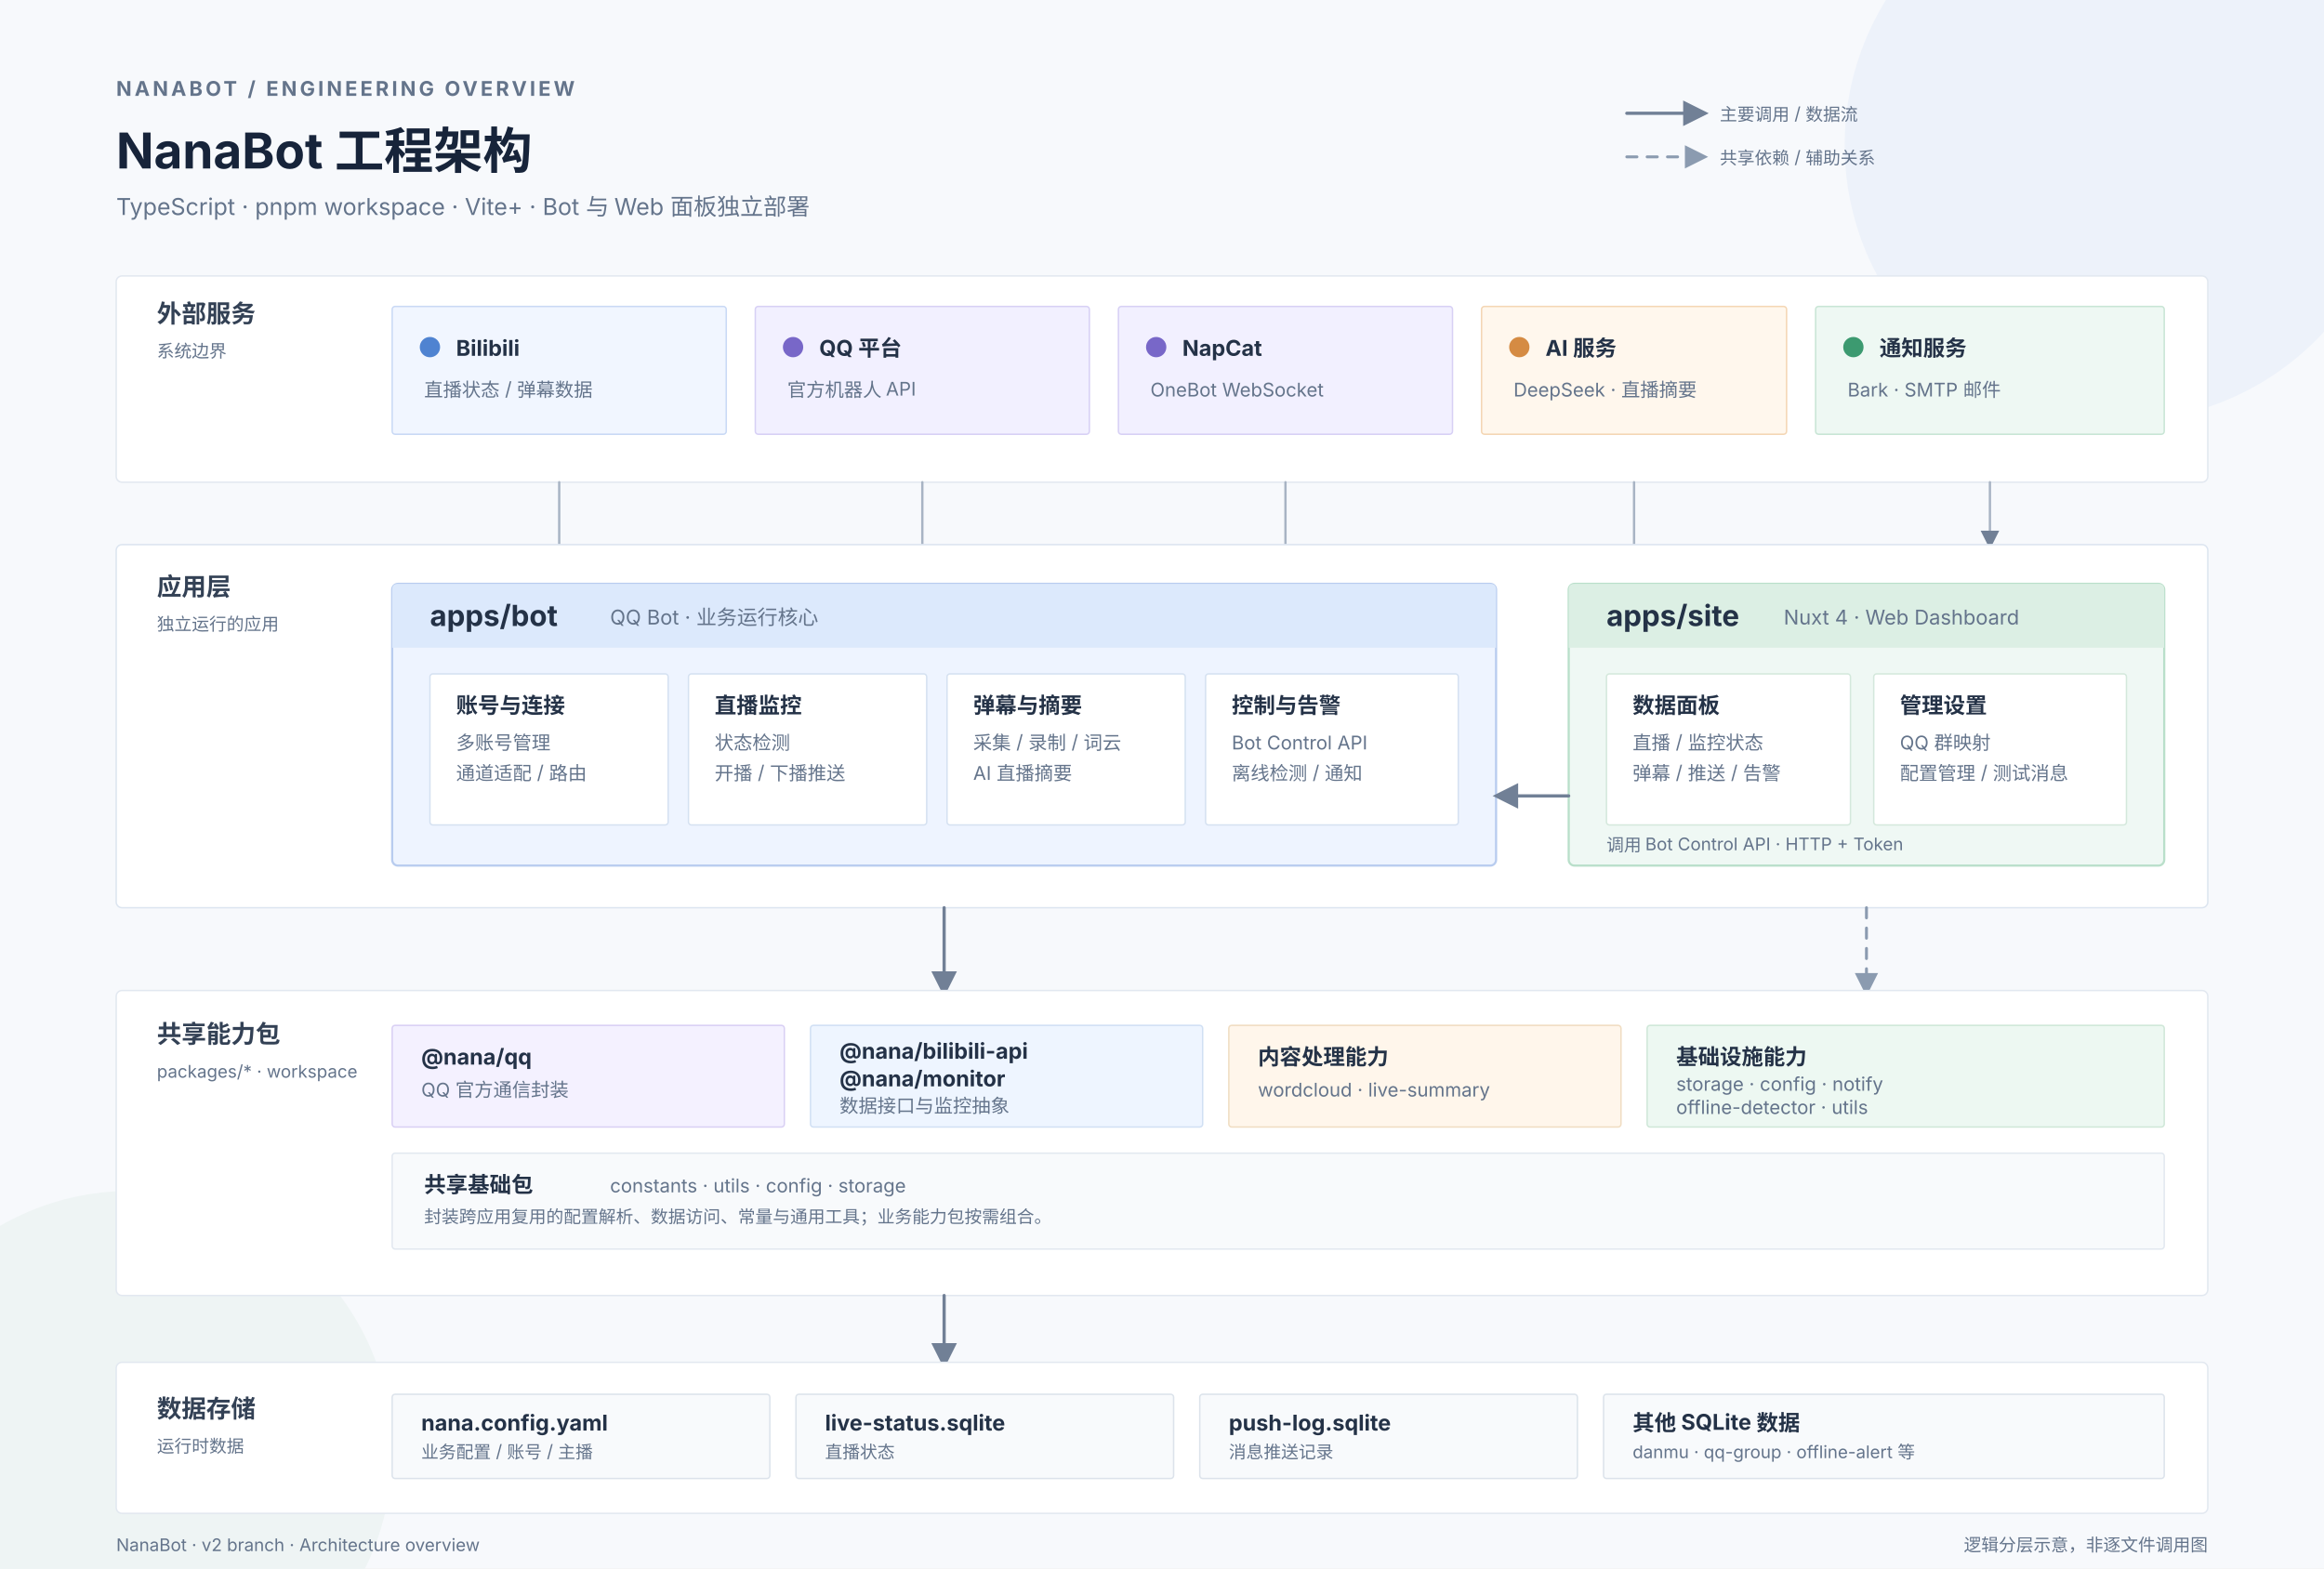
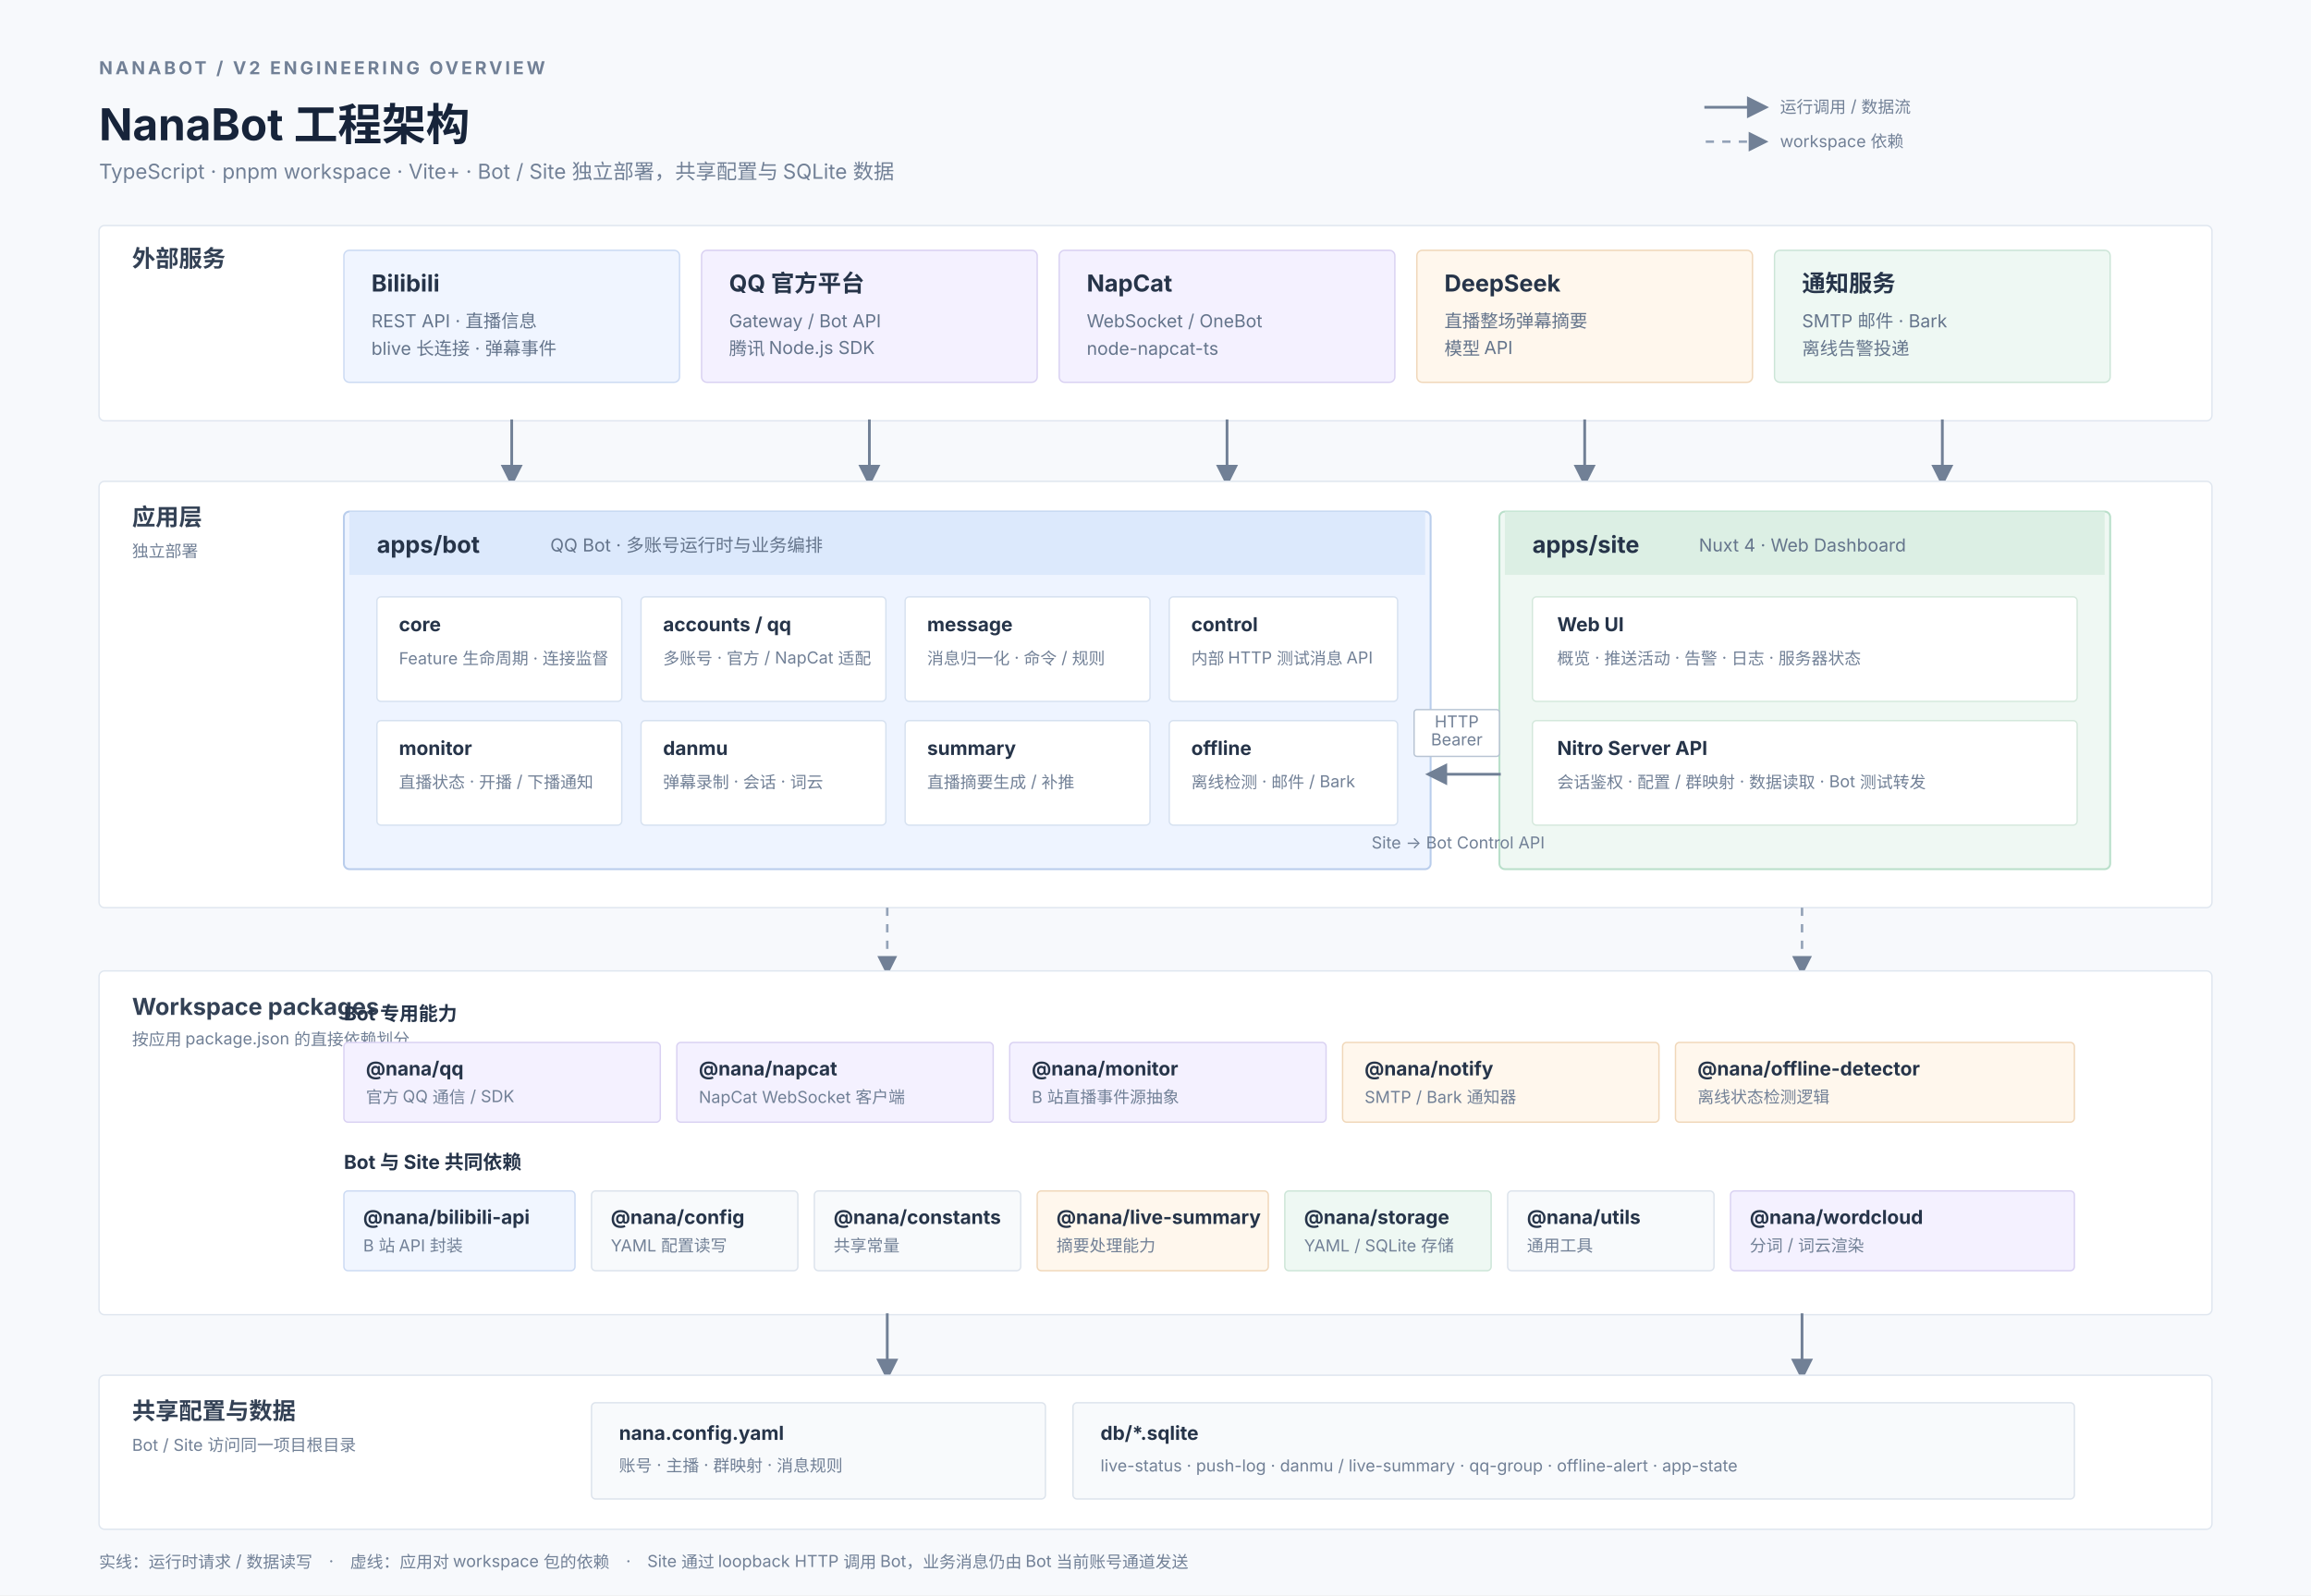
- <svg xmlns="http://www.w3.org/2000/svg" width="1600" height="1080" viewBox="0 0 1600 1080" role="img" aria-labelledby="title desc">
+ <svg xmlns="http://www.w3.org/2000/svg" width="1680" height="1160" viewBox="0 0 1680 1160" role="img" aria-labelledby="title desc">
  <defs>
    <style>
-       text { font-family: "Inter","Noto Sans CJK SC","Microsoft YaHei",sans-serif; fill: #243247; }
-       .eyebrow { font-size: 14px; font-weight: 700; letter-spacing: 2px; fill: #64748b; }
-       .main-title { font-size: 34px; font-weight: 750; fill: #17243a; }
-       .subtitle { font-size: 16px; fill: #64748b; }
-       .layer-title { font-size: 17px; font-weight: 750; fill: #334155; }
-       .card-title { font-size: 20px; font-weight: 750; }
-       .card-sub { font-size: 14px; fill: #64748b; }
-       .item-title { font-size: 15px; font-weight: 700; }
-       .item-desc { font-size: 13px; fill: #64748b; }
-       .small { font-size: 12px; fill: #64748b; }
-       .line { fill: none; stroke: #718096; stroke-width: 2.2; stroke-linecap: round; stroke-linejoin: round; }
-       .dash { fill: none; stroke: #8b9bb0; stroke-width: 2; stroke-dasharray: 7 7; stroke-linecap: round; }
-       .soft-line { fill: none; stroke: #a8b4c4; stroke-width: 1.6; stroke-linecap: round; }
+       text{font-family:Inter,"Noto Sans CJK SC","Microsoft YaHei",sans-serif;fill:#263449}
+       .eyebrow{font-size:13px;font-weight:700;letter-spacing:2px;fill:#718096}
+       .heading{font-size:32px;font-weight:750;fill:#17243a}
+       .subheading{font-size:15px;fill:#718096}
+       .layer{font-size:17px;font-weight:750;fill:#334155}
+       .label{font-size:17px;font-weight:700}
+       .desc{font-size:13px;fill:#64748b}
+       .tiny{font-size:12px;fill:#718096}
+       .module{font-size:14px;font-weight:700}
+       .module-desc{font-size:12px;fill:#718096}
+       .solid{fill:none;stroke:#718096;stroke-width:2;stroke-linecap:square;stroke-linejoin:miter}
+       .dashed{fill:none;stroke:#94a3b8;stroke-width:1.8;stroke-dasharray:6 6}
+       .card{stroke-width:1.2}
+       .round{rx:4;ry:4}
    </style>
    <marker id="arrow" markerWidth="8" markerHeight="8" refX="6" refY="4" orient="auto">
-       <path d="M0 0 L8 4 L0 8 Z" fill="#718096" />
+       <path d="M0 0L8 4L0 8Z" fill="#718096" />
    </marker>
-     <marker id="arrow-dash" markerWidth="8" markerHeight="8" refX="6" refY="4" orient="auto">
-       <path d="M0 0 L8 4 L0 8 Z" fill="#8b9bb0" />
+     <marker id="arrowBoth" markerWidth="8" markerHeight="8" refX="6" refY="4" orient="auto">
+       <path d="M0 0L8 4L0 8Z" fill="#94a3b8" />
+     </marker>
+     <marker id="arrowStart" markerWidth="8" markerHeight="8" refX="2" refY="4" orient="auto">
+       <path d="M8 0L0 4L8 8Z" fill="#94a3b8" />
    </marker>
  </defs>
-   <rect width="1600" height="1080" fill="#f7f9fc" />
-   <circle cx="1460" cy="100" r="190" fill="#edf2fa" />
-   <circle cx="90" cy="1000" r="180" fill="#eef4f4" />
-   <text x="80" y="66" class="eyebrow">NANABOT / ENGINEERING OVERVIEW</text>
-   <text x="80" y="116" class="main-title">NanaBot 工程架构</text>
-   <text x="80" y="148" class="subtitle">TypeScript · pnpm workspace · Vite+ · Bot 与 Web 面板独立部署</text>
-   <g transform="translate(1120 78)">
-     <path d="M0 0 H52" class="line" marker-end="url(#arrow)" />
-     <text x="64" y="5" class="small">主要调用 / 数据流</text>
-     <path d="M0 30 H52" class="dash" marker-end="url(#arrow-dash)" />
-     <text x="64" y="35" class="small">共享依赖 / 辅助关系</text>
+   <rect width="1680" height="1160" fill="#f7f9fc" />
+   <text x="72" y="54" class="eyebrow">NANABOT / V2 ENGINEERING OVERVIEW</text>
+   <text x="72" y="102" class="heading">NanaBot 工程架构</text>
+   <text x="72" y="130" class="subheading">TypeScript · pnpm workspace · Vite+ · Bot / Site 独立部署，共享配置与 SQLite 数据</text>
+   <g transform="translate(1240 78)">
+     <path d="M0 0H42" class="solid" marker-end="url(#arrow)" />
+     <text x="54" y="4" class="tiny">运行调用 / 数据流</text>
+     <path d="M0 25H42" class="dashed" marker-end="url(#arrow)" />
+     <text x="54" y="29" class="tiny">workspace 依赖</text>
  </g>
-   <rect x="80" y="190" width="1440" height="142" rx="4" fill="#fff" stroke="#e2e8f0" />
-   <text x="108" y="222" class="layer-title">外部服务</text>
-   <text x="108" y="246" class="small">系统边界</text>
+   <rect x="72" y="164" width="1536" height="142" rx="4" fill="#fff" stroke="#dfe6ef" />
+   <text x="96" y="194" class="layer">外部服务</text>
  <g>
-     <rect x="270" y="211" width="230" height="88" rx="2" fill="#f1f6ff" stroke="#c9d9f5" />
-     <circle cx="296" cy="239" r="7" fill="#4f83d1" />
-     <text x="314" y="245" class="item-title">Bilibili</text>
-     <text x="292" y="273" class="item-desc">直播状态 / 弹幕数据</text>
-     <rect x="520" y="211" width="230" height="88" rx="2" fill="#f2f0ff" stroke="#d7d0f5" />
-     <circle cx="546" cy="239" r="7" fill="#7867c8" />
-     <text x="564" y="245" class="item-title">QQ 平台</text>
-     <text x="542" y="273" class="item-desc">官方机器人 API</text>
-     <rect x="770" y="211" width="230" height="88" rx="2" fill="#f2f0ff" stroke="#d7d0f5" />
-     <circle cx="796" cy="239" r="7" fill="#7867c8" />
-     <text x="814" y="245" class="item-title">NapCat</text>
-     <text x="792" y="273" class="item-desc">OneBot WebSocket</text>
-     <rect x="1020" y="211" width="210" height="88" rx="2" fill="#fff7ed" stroke="#f4d6b4" />
-     <circle cx="1046" cy="239" r="7" fill="#d58b43" />
-     <text x="1064" y="245" class="item-title">AI 服务</text>
-     <text x="1042" y="273" class="item-desc">DeepSeek · 直播摘要</text>
-     <rect x="1250" y="211" width="240" height="88" rx="2" fill="#eef8f3" stroke="#c8e5d5" />
-     <circle cx="1276" cy="239" r="7" fill="#3c9a70" />
-     <text x="1294" y="245" class="item-title">通知服务</text>
-     <text x="1272" y="273" class="item-desc">Bark · SMTP 邮件</text>
+     <rect x="250" y="182" width="244" height="96" rx="4" fill="#f0f5ff" stroke="#cbdaf3" />
+     <text x="270" y="212" class="label" fill="#315f9c">Bilibili</text>
+     <text x="270" y="238" class="desc">REST API · 直播信息</text>
+     <text x="270" y="258" class="desc">blive 长连接 · 弹幕事件</text>
+     <rect x="510" y="182" width="244" height="96" rx="4" fill="#f4f1ff" stroke="#d9d1f2" />
+     <text x="530" y="212" class="label" fill="#6655a5">QQ 官方平台</text>
+     <text x="530" y="238" class="desc">Gateway / Bot API</text>
+     <text x="530" y="258" class="desc">腾讯 Node.js SDK</text>
+     <rect x="770" y="182" width="244" height="96" rx="4" fill="#f4f1ff" stroke="#d9d1f2" />
+     <text x="790" y="212" class="label" fill="#6655a5">NapCat</text>
+     <text x="790" y="238" class="desc">WebSocket / OneBot</text>
+     <text x="790" y="258" class="desc">node-napcat-ts</text>
+     <rect x="1030" y="182" width="244" height="96" rx="4" fill="#fff7ed" stroke="#f0d7b9" />
+     <text x="1050" y="212" class="label" fill="#a96527">DeepSeek</text>
+     <text x="1050" y="238" class="desc">直播整场弹幕摘要</text>
+     <text x="1050" y="258" class="desc">模型 API</text>
+     <rect x="1290" y="182" width="244" height="96" rx="4" fill="#eef8f3" stroke="#cce5d7" />
+     <text x="1310" y="212" class="label" fill="#347b59">通知服务</text>
+     <text x="1310" y="238" class="desc">SMTP 邮件 · Bark</text>
+     <text x="1310" y="258" class="desc">离线告警投递</text>
  </g>
-   <path d="M385 332 V375 M635 332 V375 M885 332 V375 M1125 332 V375 M1370 332 V375" class="soft-line" marker-end="url(#arrow)" />
-   <rect x="80" y="375" width="1440" height="250" rx="4" fill="#fff" stroke="#dce5f0" />
-   <text x="108" y="410" class="layer-title">应用层</text>
-   <text x="108" y="434" class="small">独立运行的应用</text>
-   <rect x="270" y="402" width="760" height="194" rx="4" fill="#eef4ff" stroke="#b8ccef" stroke-width="1.5" />
-   <path d="M270 406 Q270 402 274 402 H1026 Q1030 402 1030 406 V446 H270 Z" fill="#dce9fc" />
-   <text x="296" y="431" class="card-title" fill="#24528f">apps/bot</text>
-   <text x="420" y="430" class="card-sub">QQ Bot · 业务运行核心</text>
+   <path d="M372 306V350" class="solid" marker-end="url(#arrow)" />
+   <path d="M632 306V350" class="solid" marker-end="url(#arrow)" />
+   <path d="M892 306V350" class="solid" marker-end="url(#arrow)" />
+   <path d="M1152 306V350" class="solid" marker-end="url(#arrow)" />
+   <path d="M1412 306V350" class="solid" marker-end="url(#arrow)" />
+   <rect x="72" y="350" width="1536" height="310" rx="4" fill="#fff" stroke="#dfe6ef" />
+   <text x="96" y="382" class="layer">应用层</text>
+   <text x="96" y="405" class="tiny">独立部署</text>
+   <rect x="250" y="372" width="790" height="260" rx="4" fill="#eef4ff" stroke="#b9cdec" stroke-width="1.4" />
+   <path d="M254 372H1036V418H254Z" fill="#dce9fc" />
+   <text x="274" y="402" class="label" fill="#24528f">apps/bot</text>
+   <text x="400" y="401" class="desc">QQ Bot · 多账号运行时与业务编排</text>
  <g>
-     <rect x="296" y="464" width="164" height="104" rx="2" fill="#fff" stroke="#d5e1f1" />
-     <text x="314" y="491" class="item-title">账号与连接</text>
-     <text x="314" y="516" class="item-desc">多账号管理</text>
-     <text x="314" y="537" class="item-desc">通道适配 / 路由</text>
-     <rect x="474" y="464" width="164" height="104" rx="2" fill="#fff" stroke="#d5e1f1" />
-     <text x="492" y="491" class="item-title">直播监控</text>
-     <text x="492" y="516" class="item-desc">状态检测</text>
-     <text x="492" y="537" class="item-desc">开播 / 下播推送</text>
-     <rect x="652" y="464" width="164" height="104" rx="2" fill="#fff" stroke="#d5e1f1" />
-     <text x="670" y="491" class="item-title">弹幕与摘要</text>
-     <text x="670" y="516" class="item-desc">采集 / 录制 / 词云</text>
-     <text x="670" y="537" class="item-desc">AI 直播摘要</text>
-     <rect x="830" y="464" width="174" height="104" rx="2" fill="#fff" stroke="#d5e1f1" />
-     <text x="848" y="491" class="item-title">控制与告警</text>
-     <text x="848" y="516" class="item-desc">Bot Control API</text>
-     <text x="848" y="537" class="item-desc">离线检测 / 通知</text>
+     <rect x="274" y="434" width="178" height="76" rx="3" fill="#fff" stroke="#d6e1f0" />
+     <text x="290" y="459" class="module">core</text>
+     <text x="290" y="483" class="module-desc">Feature 生命周期 · 连接监督</text>
+     <rect x="466" y="434" width="178" height="76" rx="3" fill="#fff" stroke="#d6e1f0" />
+     <text x="482" y="459" class="module">accounts / qq</text>
+     <text x="482" y="483" class="module-desc">多账号 · 官方 / NapCat 适配</text>
+     <rect x="658" y="434" width="178" height="76" rx="3" fill="#fff" stroke="#d6e1f0" />
+     <text x="674" y="459" class="module">message</text>
+     <text x="674" y="483" class="module-desc">消息归一化 · 命令 / 规则</text>
+     <rect x="850" y="434" width="166" height="76" rx="3" fill="#fff" stroke="#d6e1f0" />
+     <text x="866" y="459" class="module">control</text>
+     <text x="866" y="483" class="module-desc">内部 HTTP 测试消息 API</text>
+     <rect x="274" y="524" width="178" height="76" rx="3" fill="#fff" stroke="#d6e1f0" />
+     <text x="290" y="549" class="module">monitor</text>
+     <text x="290" y="573" class="module-desc">直播状态 · 开播 / 下播通知</text>
+     <rect x="466" y="524" width="178" height="76" rx="3" fill="#fff" stroke="#d6e1f0" />
+     <text x="482" y="549" class="module">danmu</text>
+     <text x="482" y="573" class="module-desc">弹幕录制 · 会话 · 词云</text>
+     <rect x="658" y="524" width="178" height="76" rx="3" fill="#fff" stroke="#d6e1f0" />
+     <text x="674" y="549" class="module">summary</text>
+     <text x="674" y="573" class="module-desc">直播摘要生成 / 补推</text>
+     <rect x="850" y="524" width="166" height="76" rx="3" fill="#fff" stroke="#d6e1f0" />
+     <text x="866" y="549" class="module">offline</text>
+     <text x="866" y="573" class="module-desc">离线检测 · 邮件 / Bark</text>
  </g>
-   <rect x="1080" y="402" width="410" height="194" rx="4" fill="#eff8f4" stroke="#b9dfca" stroke-width="1.5" />
-   <path d="M1080 406 Q1080 402 1084 402 H1486 Q1490 402 1490 406 V446 H1080 Z" fill="#dcefe4" />
-   <text x="1106" y="431" class="card-title" fill="#276849">apps/site</text>
-   <text x="1228" y="430" class="card-sub">Nuxt 4 · Web Dashboard</text>
+   <rect x="1090" y="372" width="444" height="260" rx="4" fill="#eff8f3" stroke="#b9dfca" stroke-width="1.4" />
+   <path d="M1094 372H1530V418H1094Z" fill="#dcefe4" />
+   <text x="1114" y="402" class="label" fill="#276849">apps/site</text>
+   <text x="1235" y="401" class="desc">Nuxt 4 · Web Dashboard</text>
+   <rect x="1114" y="434" width="396" height="76" rx="3" fill="#fff" stroke="#d4e8dc" />
+   <text x="1132" y="459" class="module">Web UI</text>
+   <text x="1132" y="483" class="module-desc">概览 · 推送活动 · 告警 · 日志 · 服务器状态</text>
+   <rect x="1114" y="524" width="396" height="76" rx="3" fill="#fff" stroke="#d4e8dc" />
+   <text x="1132" y="549" class="module">Nitro Server API</text>
+   <text x="1132" y="573" class="module-desc">会话鉴权 · 配置 / 群映射 · 数据读取 · Bot 测试转发</text>
+   <path d="M1090 563H1040" class="solid" marker-end="url(#arrow)" />
+   <rect x="1028" y="516" width="62" height="34" rx="2" fill="#fff" stroke="#b8c4d3" />
+   <text x="1059" y="529" text-anchor="middle" class="tiny">HTTP</text>
+   <text x="1059" y="542" text-anchor="middle" class="tiny">Bearer</text>
+   <text x="1060" y="617" text-anchor="middle" class="tiny">Site → Bot Control API</text>
+   <path d="M645 660V706" class="dashed" marker-end="url(#arrow)" />
+   <path d="M1310 660V706" class="dashed" marker-end="url(#arrow)" />
+   <rect x="72" y="706" width="1536" height="250" rx="4" fill="#fff" stroke="#dfe6ef" />
+   <text x="96" y="738" class="layer">Workspace packages</text>
+   <text x="96" y="760" class="tiny">按应用 package.json 的直接依赖划分</text>
+   <text x="250" y="742" class="module" fill="#475569">Bot 专用能力</text>
  <g>
-     <rect x="1106" y="464" width="168" height="104" rx="2" fill="#fff" stroke="#d4e8dc" />
-     <text x="1124" y="491" class="item-title">数据面板</text>
-     <text x="1124" y="516" class="item-desc">直播 / 监控状态</text>
-     <text x="1124" y="537" class="item-desc">弹幕 / 推送 / 告警</text>
-     <rect x="1290" y="464" width="174" height="104" rx="2" fill="#fff" stroke="#d4e8dc" />
-     <text x="1308" y="491" class="item-title">管理设置</text>
-     <text x="1308" y="516" class="item-desc">QQ 群映射</text>
-     <text x="1308" y="537" class="item-desc">配置管理 / 测试消息</text>
+     <rect x="250" y="758" width="230" height="58" rx="3" fill="#f4f1ff" stroke="#d9d1f2" />
+     <text x="266" y="782" class="module" fill="#6655a5">@nana/qq</text>
+     <text x="266" y="802" class="module-desc">官方 QQ 通信 / SDK</text>
+     <rect x="492" y="758" width="230" height="58" rx="3" fill="#f4f1ff" stroke="#d9d1f2" />
+     <text x="508" y="782" class="module" fill="#6655a5">@nana/napcat</text>
+     <text x="508" y="802" class="module-desc">NapCat WebSocket 客户端</text>
+     <rect x="734" y="758" width="230" height="58" rx="3" fill="#f4f1ff" stroke="#d9d1f2" />
+     <text x="750" y="782" class="module" fill="#6655a5">@nana/monitor</text>
+     <text x="750" y="802" class="module-desc">B 站直播事件源抽象</text>
+     <rect x="976" y="758" width="230" height="58" rx="3" fill="#fff7ed" stroke="#f0d7b9" />
+     <text x="992" y="782" class="module" fill="#a96527">@nana/notify</text>
+     <text x="992" y="802" class="module-desc">SMTP / Bark 通知器</text>
+     <rect x="1218" y="758" width="290" height="58" rx="3" fill="#fff7ed" stroke="#f0d7b9" />
+     <text x="1234" y="782" class="module" fill="#a96527">@nana/offline-detector</text>
+     <text x="1234" y="802" class="module-desc">离线状态检测逻辑</text>
  </g>
-   <path d="M1080 548 H1032" class="line" marker-end="url(#arrow)" />
-   <text x="1106" y="586" class="small" font-size="11.5">调用 Bot Control API · HTTP + Token</text>
-   <path d="M650 625 V682" class="line" marker-end="url(#arrow)" />
-   <path d="M1285 625 V682" class="dash" marker-end="url(#arrow-dash)" />
-   <rect x="80" y="682" width="1440" height="210" rx="4" fill="#fff" stroke="#e2e8f0" />
-   <text x="108" y="718" class="layer-title">共享能力包</text>
-   <text x="108" y="742" class="small">packages/* · workspace</text>
+   <text x="250" y="850" class="module" fill="#475569">Bot 与 Site 共同依赖</text>
  <g>
-     <rect x="270" y="706" width="270" height="70" rx="2" fill="#f4f1ff" stroke="#d9d0f4" />
-     <text x="290" y="733" class="item-title" fill="#5c4a9a">@nana/qq</text>
-     <text x="290" y="755" class="item-desc">QQ 官方通信封装</text>
-     <rect x="558" y="706" width="270" height="70" rx="2" fill="#eef5ff" stroke="#d1e0f4" />
-     <text x="578" y="729" class="item-title" fill="#315f9a" font-size="13">@nana/bilibili-api</text>
-     <text x="578" y="748" class="item-title" fill="#315f9a" font-size="13">@nana/monitor</text>
-     <text x="578" y="766" class="item-desc" font-size="11.5">数据接口与监控抽象</text>
-     <rect x="846" y="706" width="270" height="70" rx="2" fill="#fff6eb" stroke="#f0ddc2" />
-     <text x="866" y="733" class="item-title" fill="#9a652c">内容处理能力</text>
-     <text x="866" y="755" class="item-desc">wordcloud · live-summary</text>
-     <rect x="1134" y="706" width="356" height="70" rx="2" fill="#edf8f2" stroke="#cfe7d8" />
-     <text x="1154" y="733" class="item-title" fill="#347453">基础设施能力</text>
-     <text x="1154" y="751" class="item-desc" font-size="11.5">storage · config · notify</text>
-     <text x="1154" y="767" class="item-desc" font-size="11.5">offline-detector · utils</text>
+     <rect x="250" y="866" width="168" height="58" rx="3" fill="#f1f6ff" stroke="#cbdaf3" />
+     <text x="264" y="890" class="module" fill="#315f9c">@nana/bilibili-api</text>
+     <text x="264" y="910" class="module-desc">B 站 API 封装</text>
+     <rect x="430" y="866" width="150" height="58" rx="3" fill="#f8fafc" stroke="#dce3ec" />
+     <text x="444" y="890" class="module">@nana/config</text>
+     <text x="444" y="910" class="module-desc">YAML 配置读写</text>
+     <rect x="592" y="866" width="150" height="58" rx="3" fill="#f8fafc" stroke="#dce3ec" />
+     <text x="606" y="890" class="module">@nana/constants</text>
+     <text x="606" y="910" class="module-desc">共享常量</text>
+     <rect x="754" y="866" width="168" height="58" rx="3" fill="#fff7ed" stroke="#f0d7b9" />
+     <text x="768" y="890" class="module" fill="#a96527">@nana/live-summary</text>
+     <text x="768" y="910" class="module-desc">摘要处理能力</text>
+     <rect x="934" y="866" width="150" height="58" rx="3" fill="#eef8f3" stroke="#cce5d7" />
+     <text x="948" y="890" class="module" fill="#347b59">@nana/storage</text>
+     <text x="948" y="910" class="module-desc">YAML / SQLite 存储</text>
+     <rect x="1096" y="866" width="150" height="58" rx="3" fill="#f8fafc" stroke="#dce3ec" />
+     <text x="1110" y="890" class="module">@nana/utils</text>
+     <text x="1110" y="910" class="module-desc">通用工具</text>
+     <rect x="1258" y="866" width="250" height="58" rx="3" fill="#f4f1ff" stroke="#d9d1f2" />
+     <text x="1272" y="890" class="module" fill="#6655a5">@nana/wordcloud</text>
+     <text x="1272" y="910" class="module-desc">分词 / 词云渲染</text>
  </g>
-   <rect x="270" y="794" width="1220" height="66" rx="2" fill="#f8fafc" stroke="#e2e8f0" />
-   <text x="292" y="821" class="item-title">共享基础包</text>
-   <text x="420" y="821" class="item-desc">constants · utils · config · storage</text>
-   <text x="292" y="842" class="small">封装跨应用复用的配置解析、数据访问、常量与通用工具；业务能力包按需组合。</text>
-   <path d="M650 892 V938" class="line" marker-end="url(#arrow)" />
-   <rect x="80" y="938" width="1440" height="104" rx="4" fill="#fff" stroke="#e2e8f0" />
-   <text x="108" y="976" class="layer-title">数据存储</text>
-   <text x="108" y="1000" class="small">运行时数据</text>
-   <g>
-     <rect x="270" y="960" width="260" height="58" rx="2" fill="#f8fafc" stroke="#dce3eb" />
-     <text x="290" y="985" class="item-title">nana.config.yaml</text>
-     <text x="290" y="1004" class="small">业务配置 / 账号 / 主播</text>
-     <rect x="548" y="960" width="260" height="58" rx="2" fill="#f8fafc" stroke="#dce3eb" />
-     <text x="568" y="985" class="item-title">live-status.sqlite</text>
-     <text x="568" y="1004" class="small">直播状态</text>
-     <rect x="826" y="960" width="260" height="58" rx="2" fill="#f8fafc" stroke="#dce3eb" />
-     <text x="846" y="985" class="item-title">push-log.sqlite</text>
-     <text x="846" y="1004" class="small">消息推送记录</text>
-     <rect x="1104" y="960" width="386" height="58" rx="2" fill="#f8fafc" stroke="#dce3eb" />
-     <text x="1124" y="985" class="item-title">其他 SQLite 数据</text>
-     <text x="1124" y="1004" class="small">danmu · qq-group · offline-alert 等</text>
-   </g>
-   <text x="80" y="1068" class="small">NanaBot · v2 branch · Architecture overview</text>
-   <text x="1520" y="1068" class="small" text-anchor="end">逻辑分层示意，非逐文件调用图</text>
+   <path d="M645 956V1000" class="solid" marker-end="url(#arrow)" />
+   <path d="M1310 956V1000" class="solid" marker-end="url(#arrow)" />
+   <rect x="72" y="1000" width="1536" height="112" rx="4" fill="#fff" stroke="#dfe6ef" />
+   <text x="96" y="1032" class="layer">共享配置与数据</text>
+   <text x="96" y="1055" class="tiny">Bot / Site 访问同一项目根目录</text>
+   <rect x="430" y="1020" width="330" height="70" rx="3" fill="#f8fafc" stroke="#dce3ec" />
+   <text x="450" y="1047" class="module">nana.config.yaml</text>
+   <text x="450" y="1070" class="module-desc">账号 · 主播 · 群映射 · 消息规则</text>
+   <rect x="780" y="1020" width="728" height="70" rx="3" fill="#f8fafc" stroke="#dce3ec" />
+   <text x="800" y="1047" class="module">db/*.sqlite</text>
+   <text x="800" y="1070" class="module-desc">live-status · push-log · danmu / live-summary · qq-group · offline-alert · app-state</text>
+   <text x="72" y="1140" class="tiny">实线：运行时请求 / 数据读写　·　虚线：应用对 workspace 包的依赖　·　Site 通过 loopback HTTP 调用 Bot，业务消息仍由 Bot 当前账号通道发送</text>
</svg>
